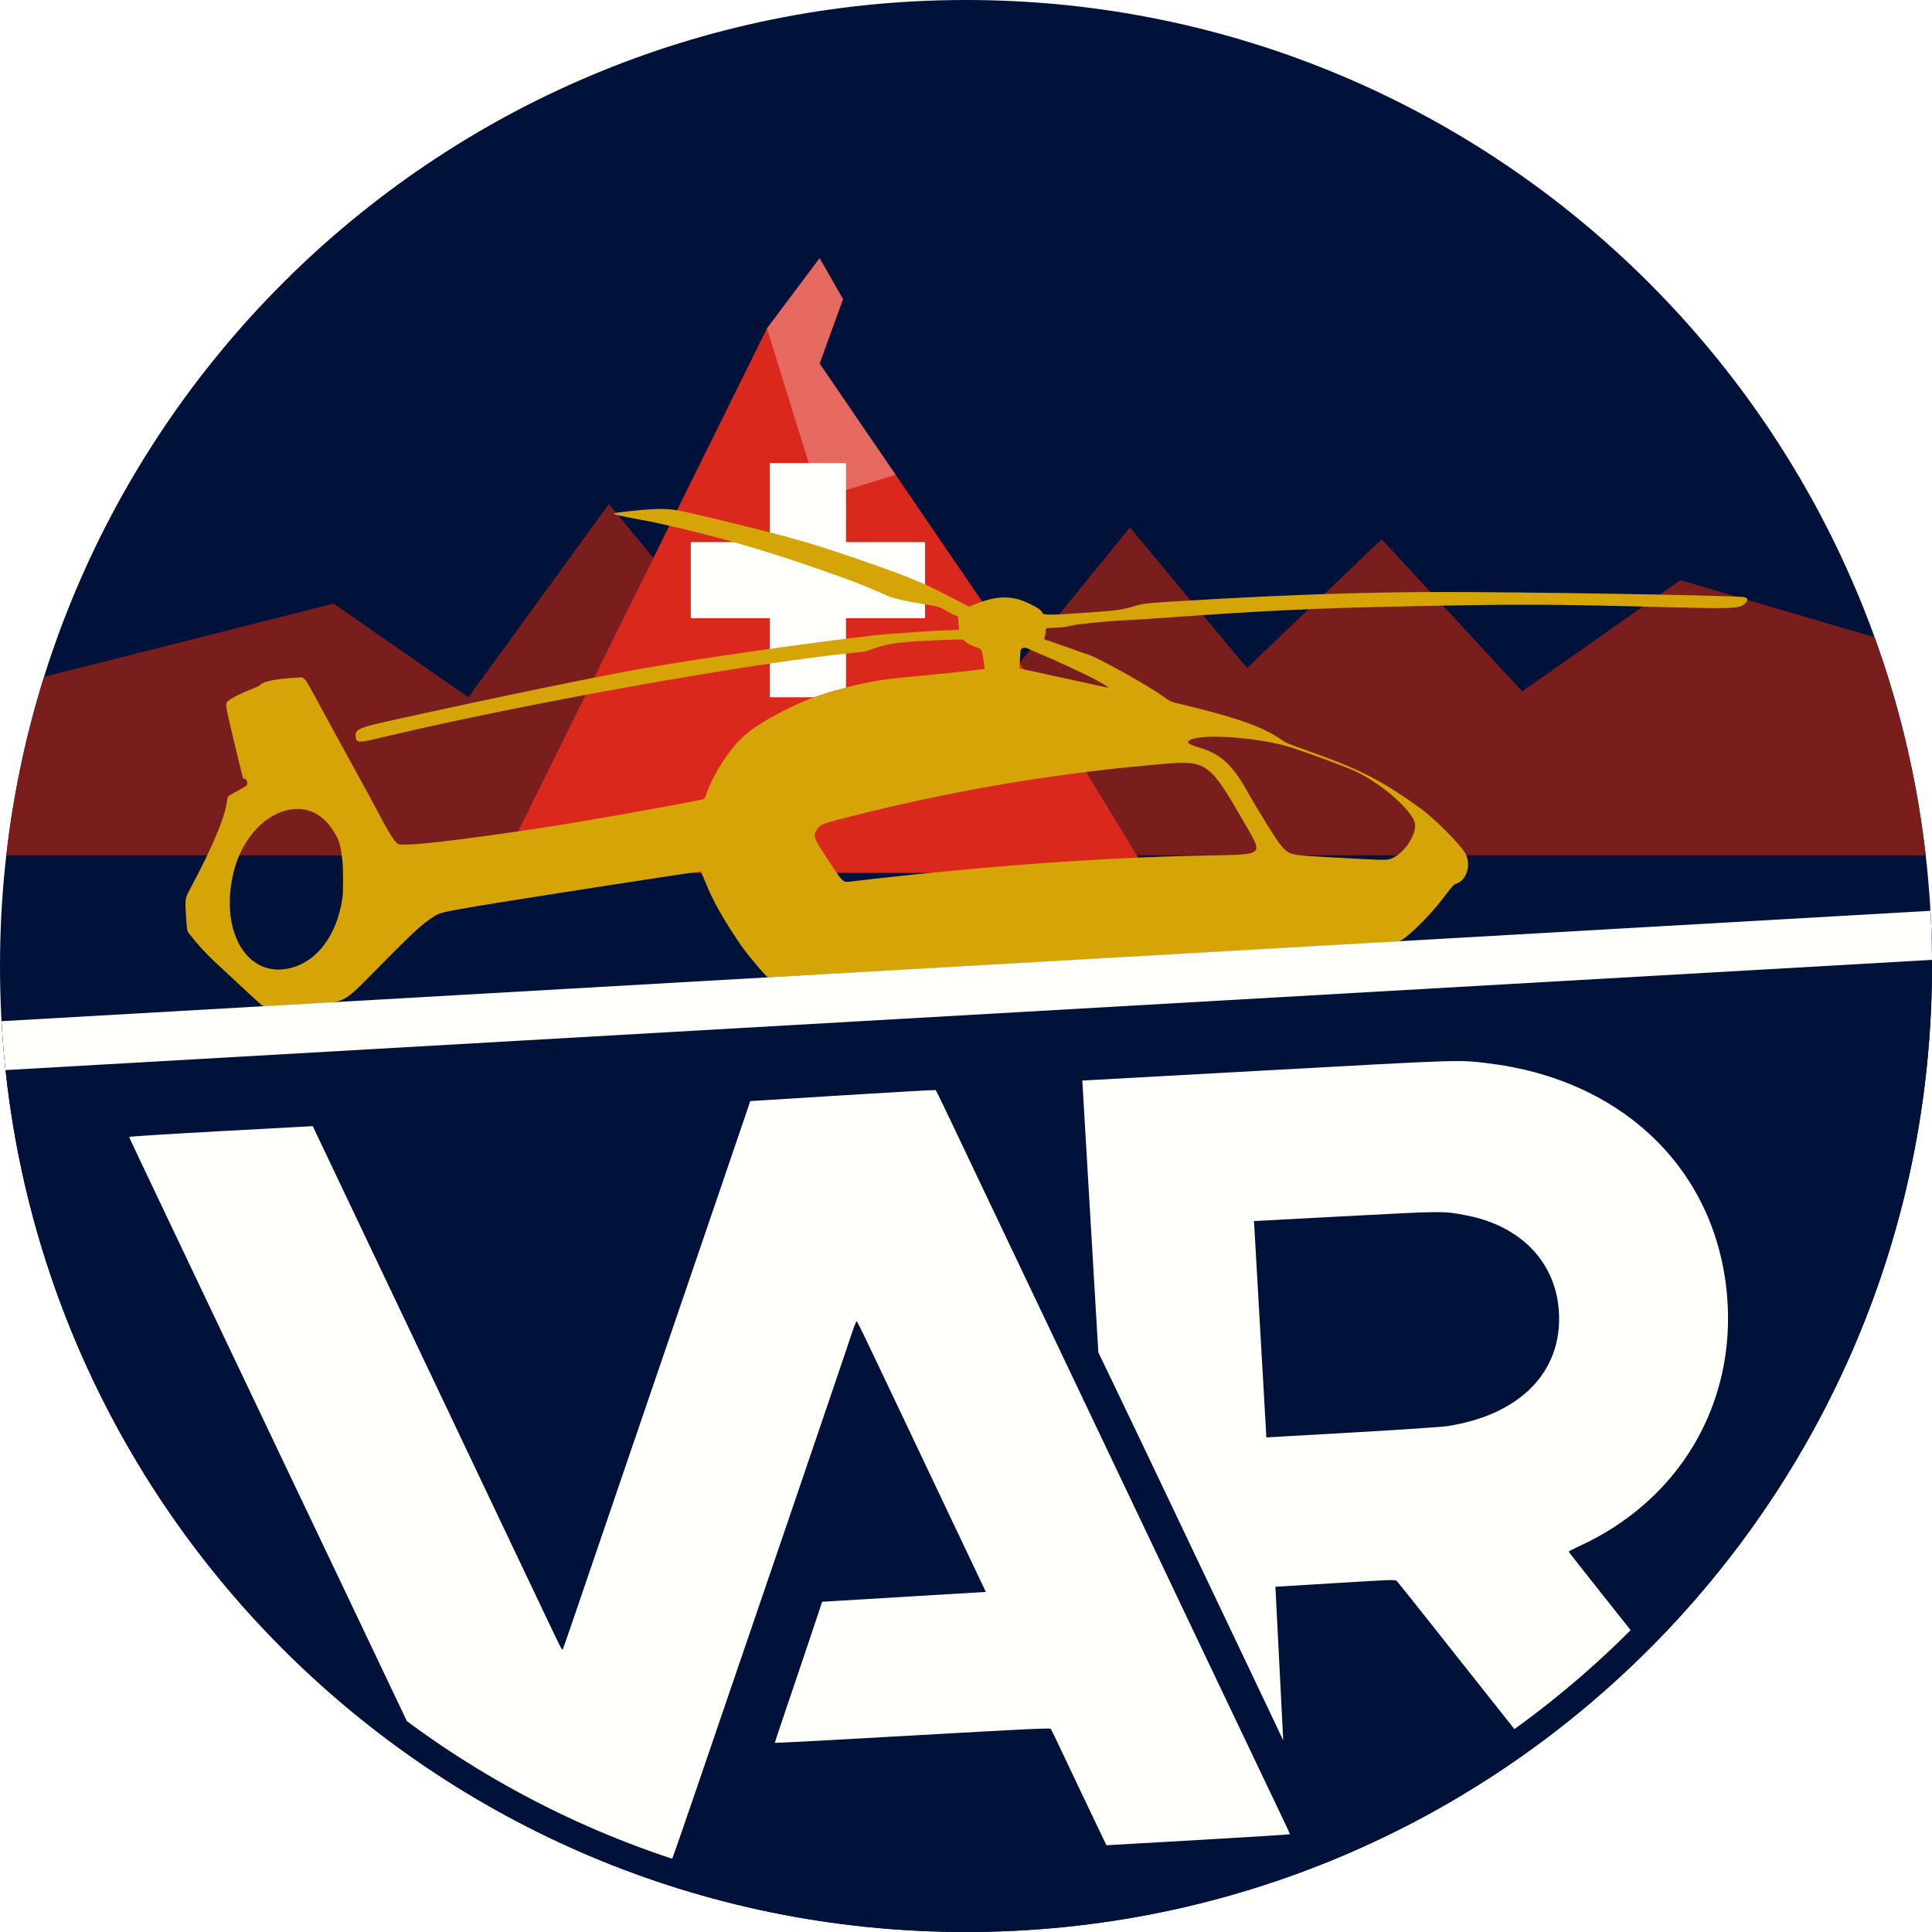
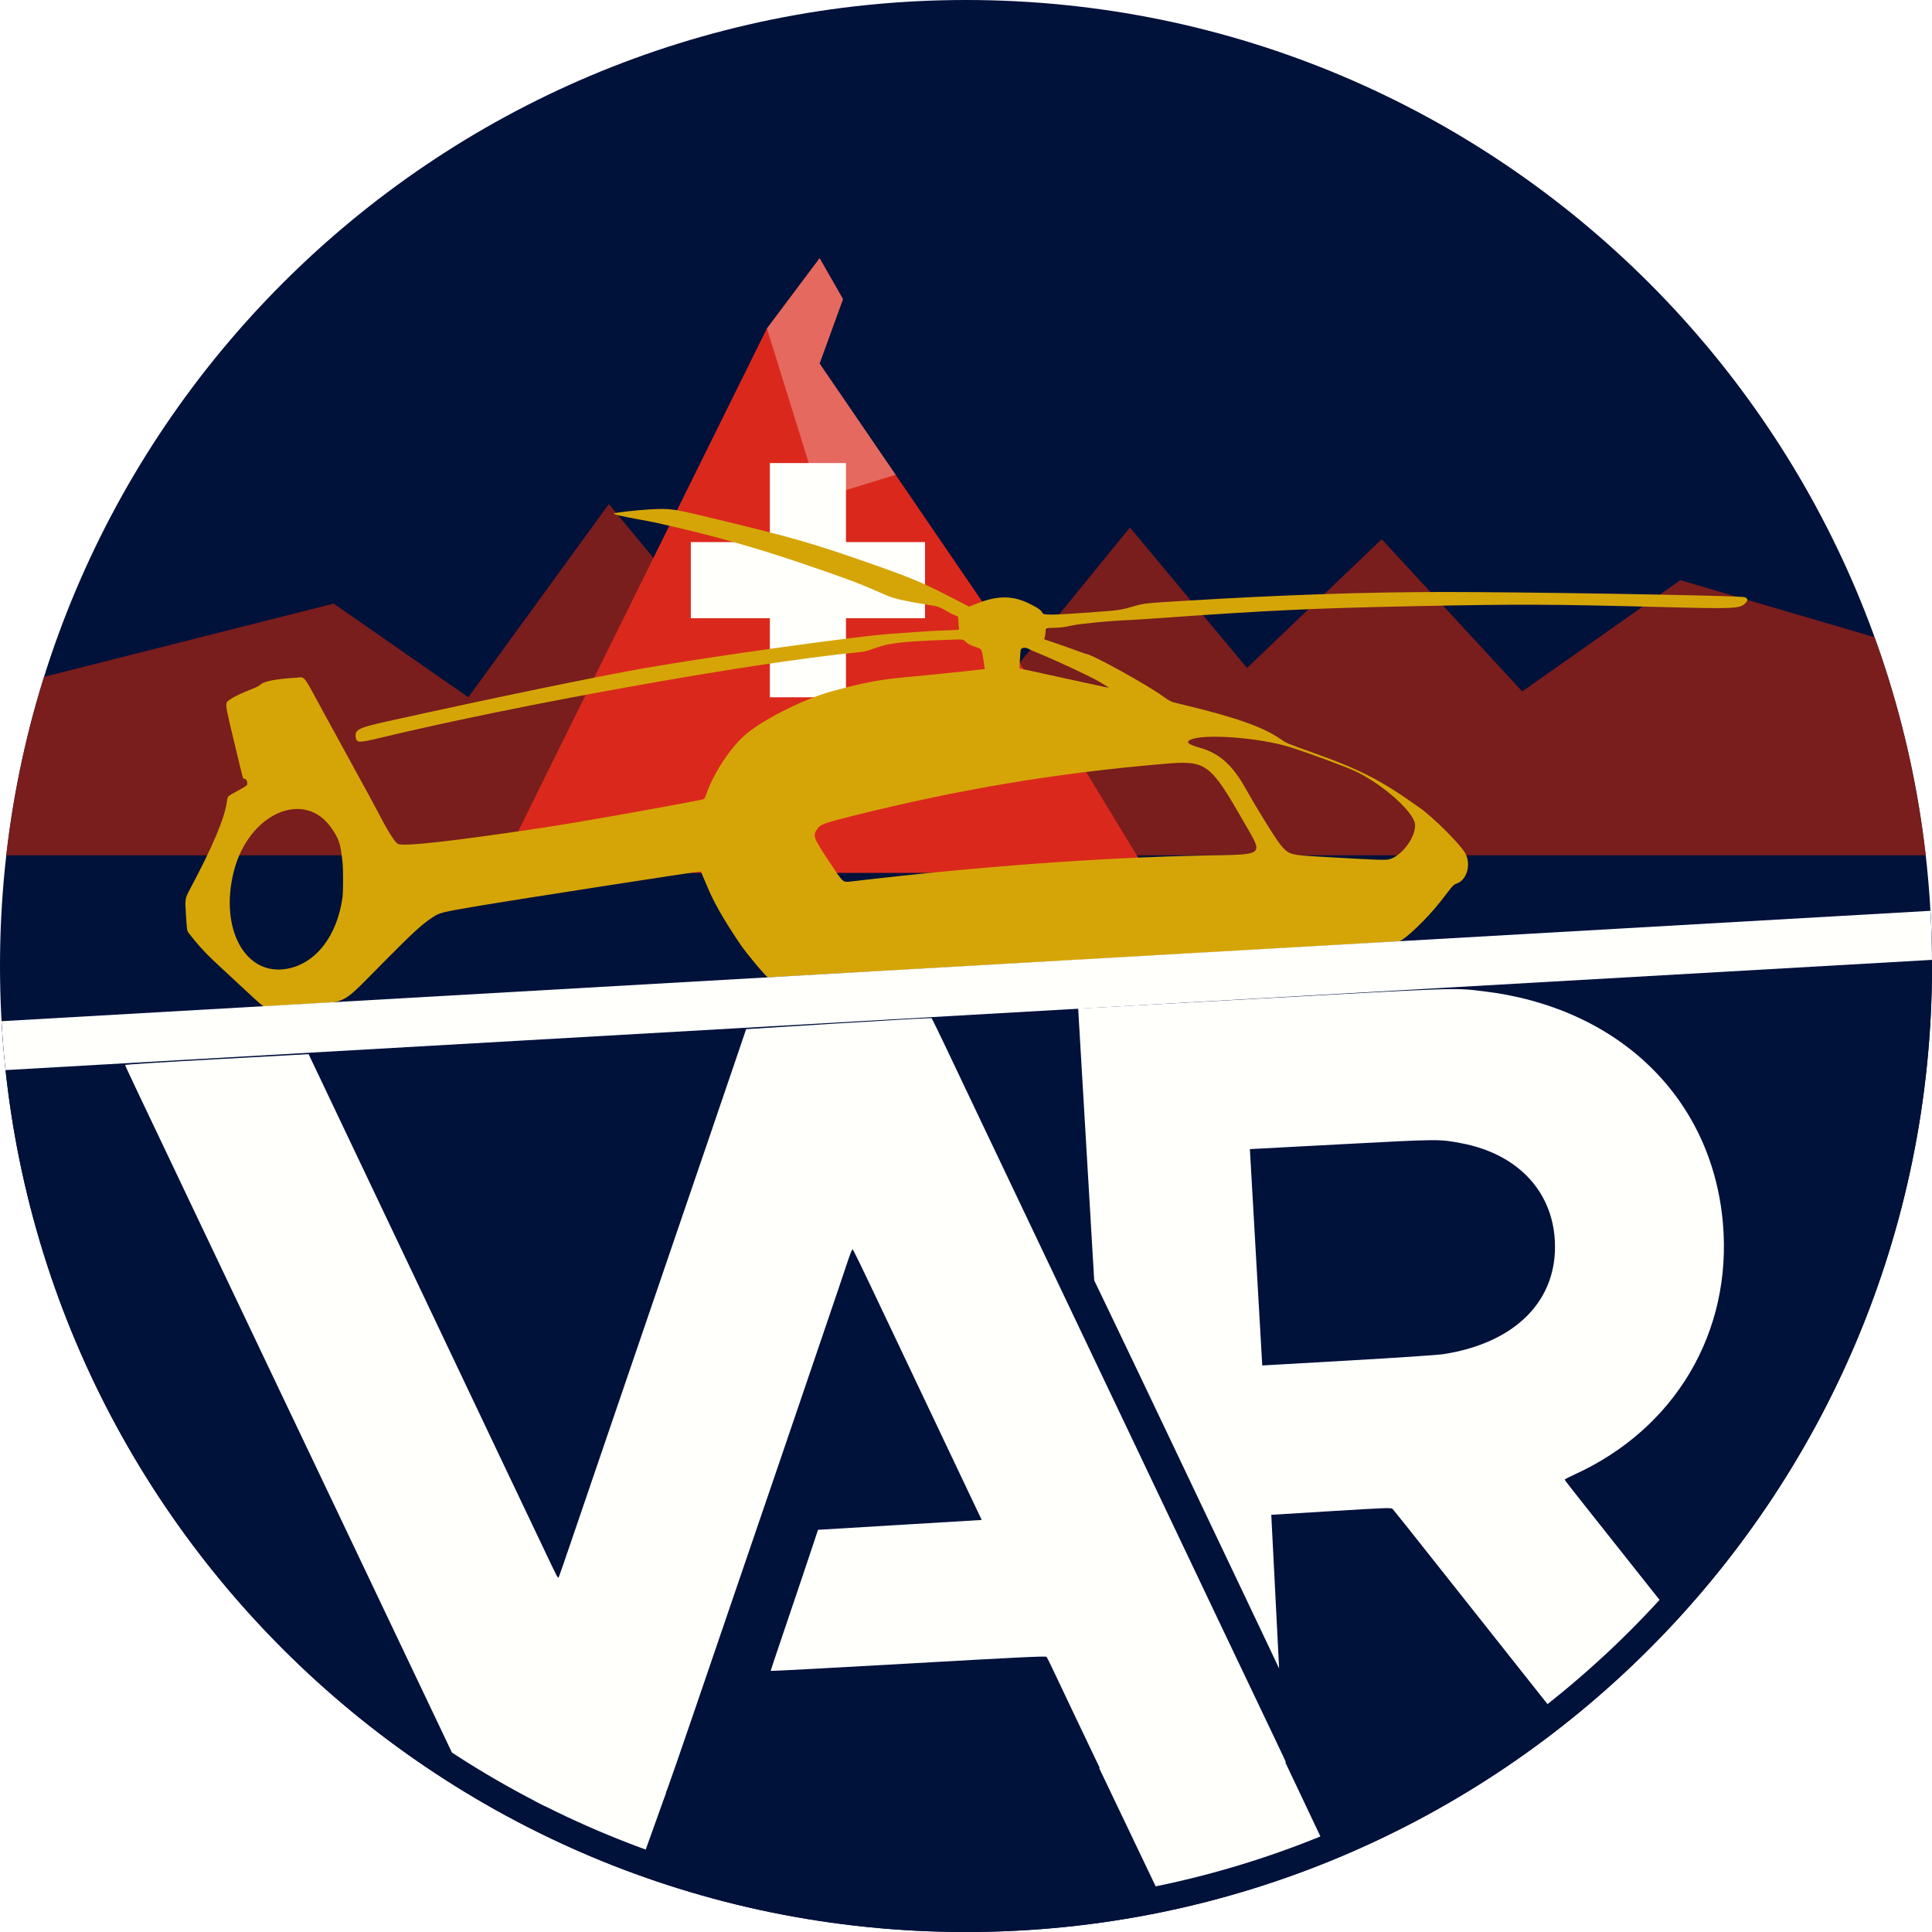
<svg xmlns="http://www.w3.org/2000/svg" viewBox="0 0 512 512" width="512" height="512">
  <defs>
    <clipPath id="e31">
      <circle cx="256" cy="256" r="256" />
    </clipPath>
  </defs>
  <g clip-path="url(#e31)">
    <circle cx="256" cy="256" r="256" fill="#00113A" />
    <defs>
      <clipPath id="o32">
        <rect x="-512" y="-512" width="1536" height="768" transform="rotate(-3.275 256 256)" />
      </clipPath>
    </defs>
    <g clip-path="url(#o32)">
      <g transform="translate(0,-74.00) translate(256,303.0) scale(0.7758) translate(-256,-303.0)">
        <path d="M-300,300 L40,214 L86,246 L134,180 L182,238 L228,196 L268,242 L312,188 L352,236 L398,192 L446,244 L500,206 L820,300 Z" fill="#8E1F17" opacity=".85" />
        <defs>
          <clipPath id="chm30">
            <path d="M96,306 L188,120 L206,96 L214,110 L206,132 L262,214 L318,306 Z" />
          </clipPath>
        </defs>
        <path d="M96,306 L188,120 L206,96 L214,110 L206,132 L262,214 L318,306 Z" fill="#DA291C" />
        <g clip-path="url(#chm30)">
          <g transform="translate(202,206)">
            <rect x="-13" y="-40" width="26" height="80" fill="#FFFFFC" />
            <rect x="-40" y="-13" width="80" height="26" fill="#FFFFFC" />
          </g>
        </g>
        <path d="M206,96 L214,110 L206,132 L232,170 L206,178 L188,120 Z" fill="#FFFFFC" opacity=".30" />
      </g>
    </g>
    <defs>
      <clipPath id="f33">
        <rect x="-512" y="256" width="1536" height="1024" transform="rotate(-3.275 256 256)" />
      </clipPath>
    </defs>
    <g clip-path="url(#f33)">
      <g transform="rotate(-3.275 256 256)">
        <g transform="translate(0,256)">
          <rect x="-512" y="0" width="1536" height="1024" fill="#00113A" />
        </g>
      </g>
    </g>
    <g fill="#D5A507" transform="translate(49.00,134.89) scale(0.414)">
      <path d="M35.7 305.27C27.86 297.99 20 290.67 18.23 289.02C12.94 284.07 7.26 277.76 2.59 271.63C1.3 269.94 1.3 269.94 0.67 259.67C0.04 249.4 0.04 249.4 3.21 243.43C17.85 215.93 25.31 198.26 26.9 187.33C27.45 183.58 26.65 184.36 34.25 180.13C39.92 176.97 39.91 176.98 39.91 175.49C39.91 173.85 39.02 172.61 37.83 172.6C37.11 172.6 37.81 175.22 31.69 149.81C26.64 128.87 26.11 126.2 26.67 124.15C27.12 122.49 32.62 119.37 41.13 115.95C46.53 113.78 47.49 113.3 48.58 112.26C50.67 110.26 58.97 108.69 71.24 107.99C77.19 107.64 74.98 104.81 89.29 131.15C96.15 143.79 105.73 161.29 110.57 170.04C115.41 178.79 120.75 188.62 122.44 191.88C129.48 205.52 134.23 213.21 136.29 214.34C139.72 216.22 170.18 212.83 229.23 204.01C250.02 200.91 306.75 190.88 330.23 186.17C332.66 185.68 332.66 185.68 333.54 183.12C338.5 168.63 350.1 151.3 360.17 143.32C372.8 133.3 397.13 121.34 414.41 116.63C435.84 110.79 444.66 109.17 464.81 107.34C479.81 105.98 511.76 102.62 512.05 102.38C512.08 102.36 511.65 99.49 511.1 96.01C510.1 89.68 510.1 89.68 506.87 88.58C502.65 87.13 501 86.26 499.45 84.67C498.18 83.37 498.18 83.37 487.88 83.75C459.05 84.82 451.08 85.73 441.9 89.01C435.4 91.33 435.45 91.31 428.8 91.97C362.81 98.45 214.12 125.11 126.21 146.21C111.13 149.83 109.91 149.82 109.35 146.09C108.62 141.18 110.96 140.04 130.7 135.68C199.78 120.43 262.82 107.4 294.63 101.81C336.98 94.36 431.41 81.22 452.54 79.84C455.13 79.67 462.05 79.18 467.91 78.75C473.77 78.33 480.74 77.91 483.41 77.82C496.02 77.41 495.76 77.44 495.55 76.49C495.44 76.03 495.28 74.08 495.18 72.17C495.01 68.69 495.01 68.69 493.75 68.38C493.06 68.2 491.24 67.34 489.71 66.47C482.4 62.32 482.87 62.48 475.05 61.23C461.69 59.09 454.17 57.41 449.82 55.59C448.42 55 444.91 53.47 442.02 52.19C431.61 47.57 418.28 42.66 392.8 34.08C364.87 24.67 339.59 17.5 311.76 11.09C299.95 8.37 299.99 8.38 290.21 6.6C279.38 4.63 274.04 3.36 274.55 2.87C275.14 2.3 289.73 0.65 297.88 0.23C311.16 -0.46 311.55 -0.4 341.15 6.74C389.7 18.46 402.15 22.04 437.97 34.58C462.99 43.33 472.02 47.05 486.52 54.55C489.7 56.2 494.13 58.47 496.36 59.59C498.58 60.72 500.74 61.86 501.14 62.13C501.87 62.62 501.89 62.62 504.82 61.38C519.4 55.23 529.43 55.03 540.79 60.69C546.35 63.46 548.17 64.78 548.98 66.6C549.58 67.97 555.31 67.94 575.92 66.45C598.39 64.83 598.39 64.83 607.34 62.29C614.29 60.32 614.14 60.33 639.56 58.79C703.41 54.93 756.26 53.13 806.36 53.13C858.12 53.13 977.54 55.09 996.82 56.26C1000.43 56.48 1001.17 58.14 998.71 60.49C995.29 63.76 991.43 63.94 948.73 62.85C873.08 60.91 856.08 60.83 788.97 62.17C722.22 63.5 694.67 64.8 620.01 70.11C613.86 70.55 607 70.98 604.77 71.07C591.89 71.59 573.5 73.35 567.47 74.64C561.97 75.82 561.32 75.9 556.36 76.04C551.11 76.19 551.11 76.19 550.94 78.75C550.84 80.16 550.57 81.77 550.34 82.33C550.01 83.11 549.99 83.38 550.24 83.47C550.42 83.53 553.42 84.55 556.9 85.72C560.39 86.9 566.25 88.96 569.93 90.32C573.61 91.67 576.74 92.77 576.89 92.77C580.14 92.77 614.7 111.79 625.81 119.69C630.93 123.34 630.93 123.34 636.87 124.75C672.02 133.12 689.95 139.38 701.29 147.24C705.18 149.93 705.18 149.93 720.24 155.31C752.95 166.98 765.35 173.35 790.99 191.66C799.5 197.73 816.67 214.97 819.64 220.42C823.42 227.36 820.75 237.21 814.42 239.63C811.9 240.59 812.26 240.2 804.25 250.61C795.46 262.02 780.6 276.24 776.87 276.82C775.66 277 373.53 299.94 373.25 299.84C371.87 299.33 359.32 284.34 355.46 278.59C344.66 262.51 338.75 252.16 334.39 241.69C332.21 236.45 330.36 232.1 330.28 232.02C329.97 231.71 213.68 249.73 187.97 254.08C164.08 258.12 163.13 258.35 158.5 261.43C151.54 266.06 146.73 270.44 129.11 288.18C98.73 318.77 105.03 315.29 77.25 316.85C63.91 317.61 52.31 318.29 51.48 318.37C49.96 318.52 49.96 318.52 35.7 305.27ZM65.16 294.35C83.73 291.12 97.51 273.39 100.91 248.38C101.38 244.97 101.37 230.17 100.9 226C99.56 213.99 98.8 211.61 94.02 204.55C76.64 178.83 40.43 194.92 31.18 232.47C22.2 268.91 38.7 298.96 65.16 294.35ZM426.51 238.42C508.82 228.76 585.47 223.14 652.64 221.81C692.24 221.03 690.56 222.48 677.71 200.11C656.08 162.43 653.86 160.82 626.75 163.14C557.73 169.02 495.94 179.34 427.86 196.36C408.78 201.13 406.7 201.91 404.56 205.13C401.84 209.25 402.31 210.47 412.79 226.27C421.54 239.45 421.09 239.05 426.51 238.42ZM771.34 224.12C780.47 221.3 789.76 206.88 786.96 199.86C783.31 190.7 764.16 174.62 748.38 167.48C741.64 164.43 718.63 155.97 707.64 152.51C687.74 146.23 651.12 143.59 643.34 147.88C640.63 149.37 642.43 150.74 649.96 152.91C662.3 156.47 670.56 163.87 679.03 178.98C687.23 193.6 699.29 212.89 702.16 215.99C707.1 221.32 707.66 221.47 727.59 222.62C764.71 224.76 768.81 224.9 771.34 224.12ZM591.15 114.24C591.15 114.08 588 112.11 584.82 110.28C578.3 106.55 556.35 96.34 545.07 91.8C543.08 91 540.82 89.97 540.03 89.52C537.82 88.26 535.19 88.74 534.96 90.44C534.72 92.22 534.14 101.92 534.27 102.04C534.33 102.09 541.55 103.67 550.3 105.55C559.05 107.43 571.61 110.17 578.21 111.63C589.8 114.19 591.15 114.47 591.15 114.24Z" fill-rule="evenodd" />
    </g>
    <g transform="translate(256,256) rotate(-3.275)">
      <rect x="-614.4" y="0" width="1228.8" height="13" fill="#FFFFFC" />
    </g>
    <g transform="rotate(-3.275 256 256)">
      <defs>
        <clipPath id="wc34">
          <circle cx="256" cy="256" r="249.00" />
        </clipPath>
      </defs>
      <g clip-path="url(#wc34)">
-         <g fill="#FFFFFC" transform="translate(32.03,288.10) scale(0.42394)">
+         <g fill="#FFFFFC" transform="translate(32.03,269.00) scale(0.42394)">
          <path d="M195.1 478.09C193.93 477.63 193.3 476.14 173.69 427.85C169.31 417.07 161.96 399.04 157.36 387.77C144.85 357.16 130.53 321.99 124.7 307.6C121.86 300.58 116.25 286.82 112.24 277.02C99.77 246.52 89.4 221.12 84.01 207.84C76.29 188.85 63.1 156.48 36.82 92.04C5.35 14.87 0 1.67 0 1.08C0 0.81 25.85 0.66 57.45 0.74L114.9 0.89L119.73 12.77C122.38 19.3 128.74 34.93 133.87 47.51C145.14 75.16 159.52 110.48 170.14 136.58C174.45 147.19 182.06 165.9 187.05 178.15C196.26 200.76 206.8 226.67 220.74 260.99C224.99 271.44 230.49 284.93 232.96 290.97C235.43 297.02 240.44 309.31 244.09 318.29C251.9 337.51 251.75 337.2 252.42 336.01C252.69 335.53 256.69 325.8 261.33 314.39C269.84 293.41 277.55 274.47 295.12 231.29C300.44 218.23 308.05 199.52 312.04 189.73C318.74 173.26 325.93 155.59 346.48 105.11C350.8 94.49 358.42 75.79 363.41 63.54C368.4 51.29 376.16 32.19 380.66 21.08L388.83 0.89L446.64 0.59C478.44 0.43 504.66 0.45 504.91 0.64C505.16 0.82 508.67 9.11 512.7 19.04C516.73 28.98 524.11 47.13 529.11 59.38C541.84 90.6 555.55 124.24 565.9 149.64C570.75 161.56 578.1 179.6 582.23 189.73C586.36 199.85 593.99 218.56 599.17 231.29C604.36 244.03 612.91 265.01 618.18 277.91C633.59 315.68 644.01 341.24 650.83 358.08C654.35 366.73 659.95 380.49 663.29 388.66C666.63 396.82 673.22 412.99 677.95 424.58C682.68 436.18 689.46 452.8 693.03 461.52C696.6 470.24 699.52 477.52 699.52 477.7C699.52 477.88 673.66 478.03 642.04 478.03L584.56 478.03L581.68 471.05C577.2 460.19 560.23 418.53 557.18 410.93C555.68 407.17 554.19 403.76 553.87 403.36C553.42 402.77 535.39 402.61 467.27 402.61C419.95 402.61 381.24 402.46 381.24 402.26C381.24 402.07 384.56 393.72 388.61 383.71C396.8 363.5 408.21 335.11 412.82 323.49L415.81 315.92L467.08 315.77L518.34 315.62L513.87 304.63C511.41 298.59 505.44 283.89 500.59 271.97C495.75 260.05 487.88 240.68 483.1 228.92C478.32 217.16 470.83 198.72 466.45 187.95C450.59 148.87 447.82 142.25 447.34 142.09C447.07 142 445.2 146.13 443.18 151.28C441.16 156.42 434.67 172.52 428.75 187.05C422.83 201.59 414.81 221.36 410.93 231C407.04 240.63 399.56 259.07 394.3 271.97C376.24 316.27 366.82 339.41 358.64 359.56C345.14 392.83 338.8 408.42 330.37 429.04C311.03 476.38 310.36 477.95 309.1 478.28C307.23 478.79 196.4 478.6 195.1 478.09ZM881.95 474.91C879.81 472 876.03 466.65 856.48 438.84C852.23 432.79 840.49 416.09 830.38 401.72C820.26 387.35 807.21 368.78 801.36 360.45C784.84 336.91 776.14 324.62 775.21 323.48C774.4 322.5 772.01 322.45 736.79 322.59L699.23 322.74L698.93 370.83L698.63 418.92L690.21 398.15C685.57 386.72 677.74 367.49 672.81 355.4C667.87 343.32 660.52 325.28 656.47 315.32C652.42 305.36 644.8 286.65 639.54 273.75C634.28 260.85 625.94 240.41 621.01 228.33C616.08 216.24 608.68 198.2 604.57 188.24L597.09 170.13L596.94 85.03L596.79 -0.07L711.55 0.16C835.48 0.41 832.04 0.32 850.36 3.58C934.1 18.49 989.12 78.21 991.5 156.77C993.56 225.09 954.38 283.51 889.7 308.51C886.35 309.81 883.62 311.05 883.61 311.28C883.61 311.67 888.25 318.33 910.61 350.06C915.44 356.92 922.68 367.21 926.69 372.92C930.71 378.64 938.14 389.19 943.21 396.38C948.28 403.56 955.61 413.98 959.5 419.54C963.39 425.09 972.96 438.72 980.78 449.82C999.57 476.5 1000 477.12 1000 477.61C1000 477.84 973.95 478.03 942.12 478.03C884.24 478.03 884.24 478.03 881.95 474.91ZM812.44 228.62C858.16 224.16 885.99 198.77 885.99 161.52C885.99 130.34 865.44 106.28 831.53 97.74C817.42 94.19 818.24 94.23 756.09 93.98L698.93 93.75L698.93 161.48L698.93 229.22L752.61 229.22C784.27 229.22 808.81 228.97 812.44 228.62Z" fill-rule="evenodd" />
+           <path d="M192.83 474.62 L311.60 474.62 L252.04 614.97 L252.04 614.97 ZM582.75 474.62 L697.88 474.62 L780.63 678.62 L666.26 678.62 ZM887.32 474.62 L997.18 474.62 L1138.70 678.62 L1067.96 678.62 Z" />
        </g>
      </g>
    </g>
  </g>
</svg>
